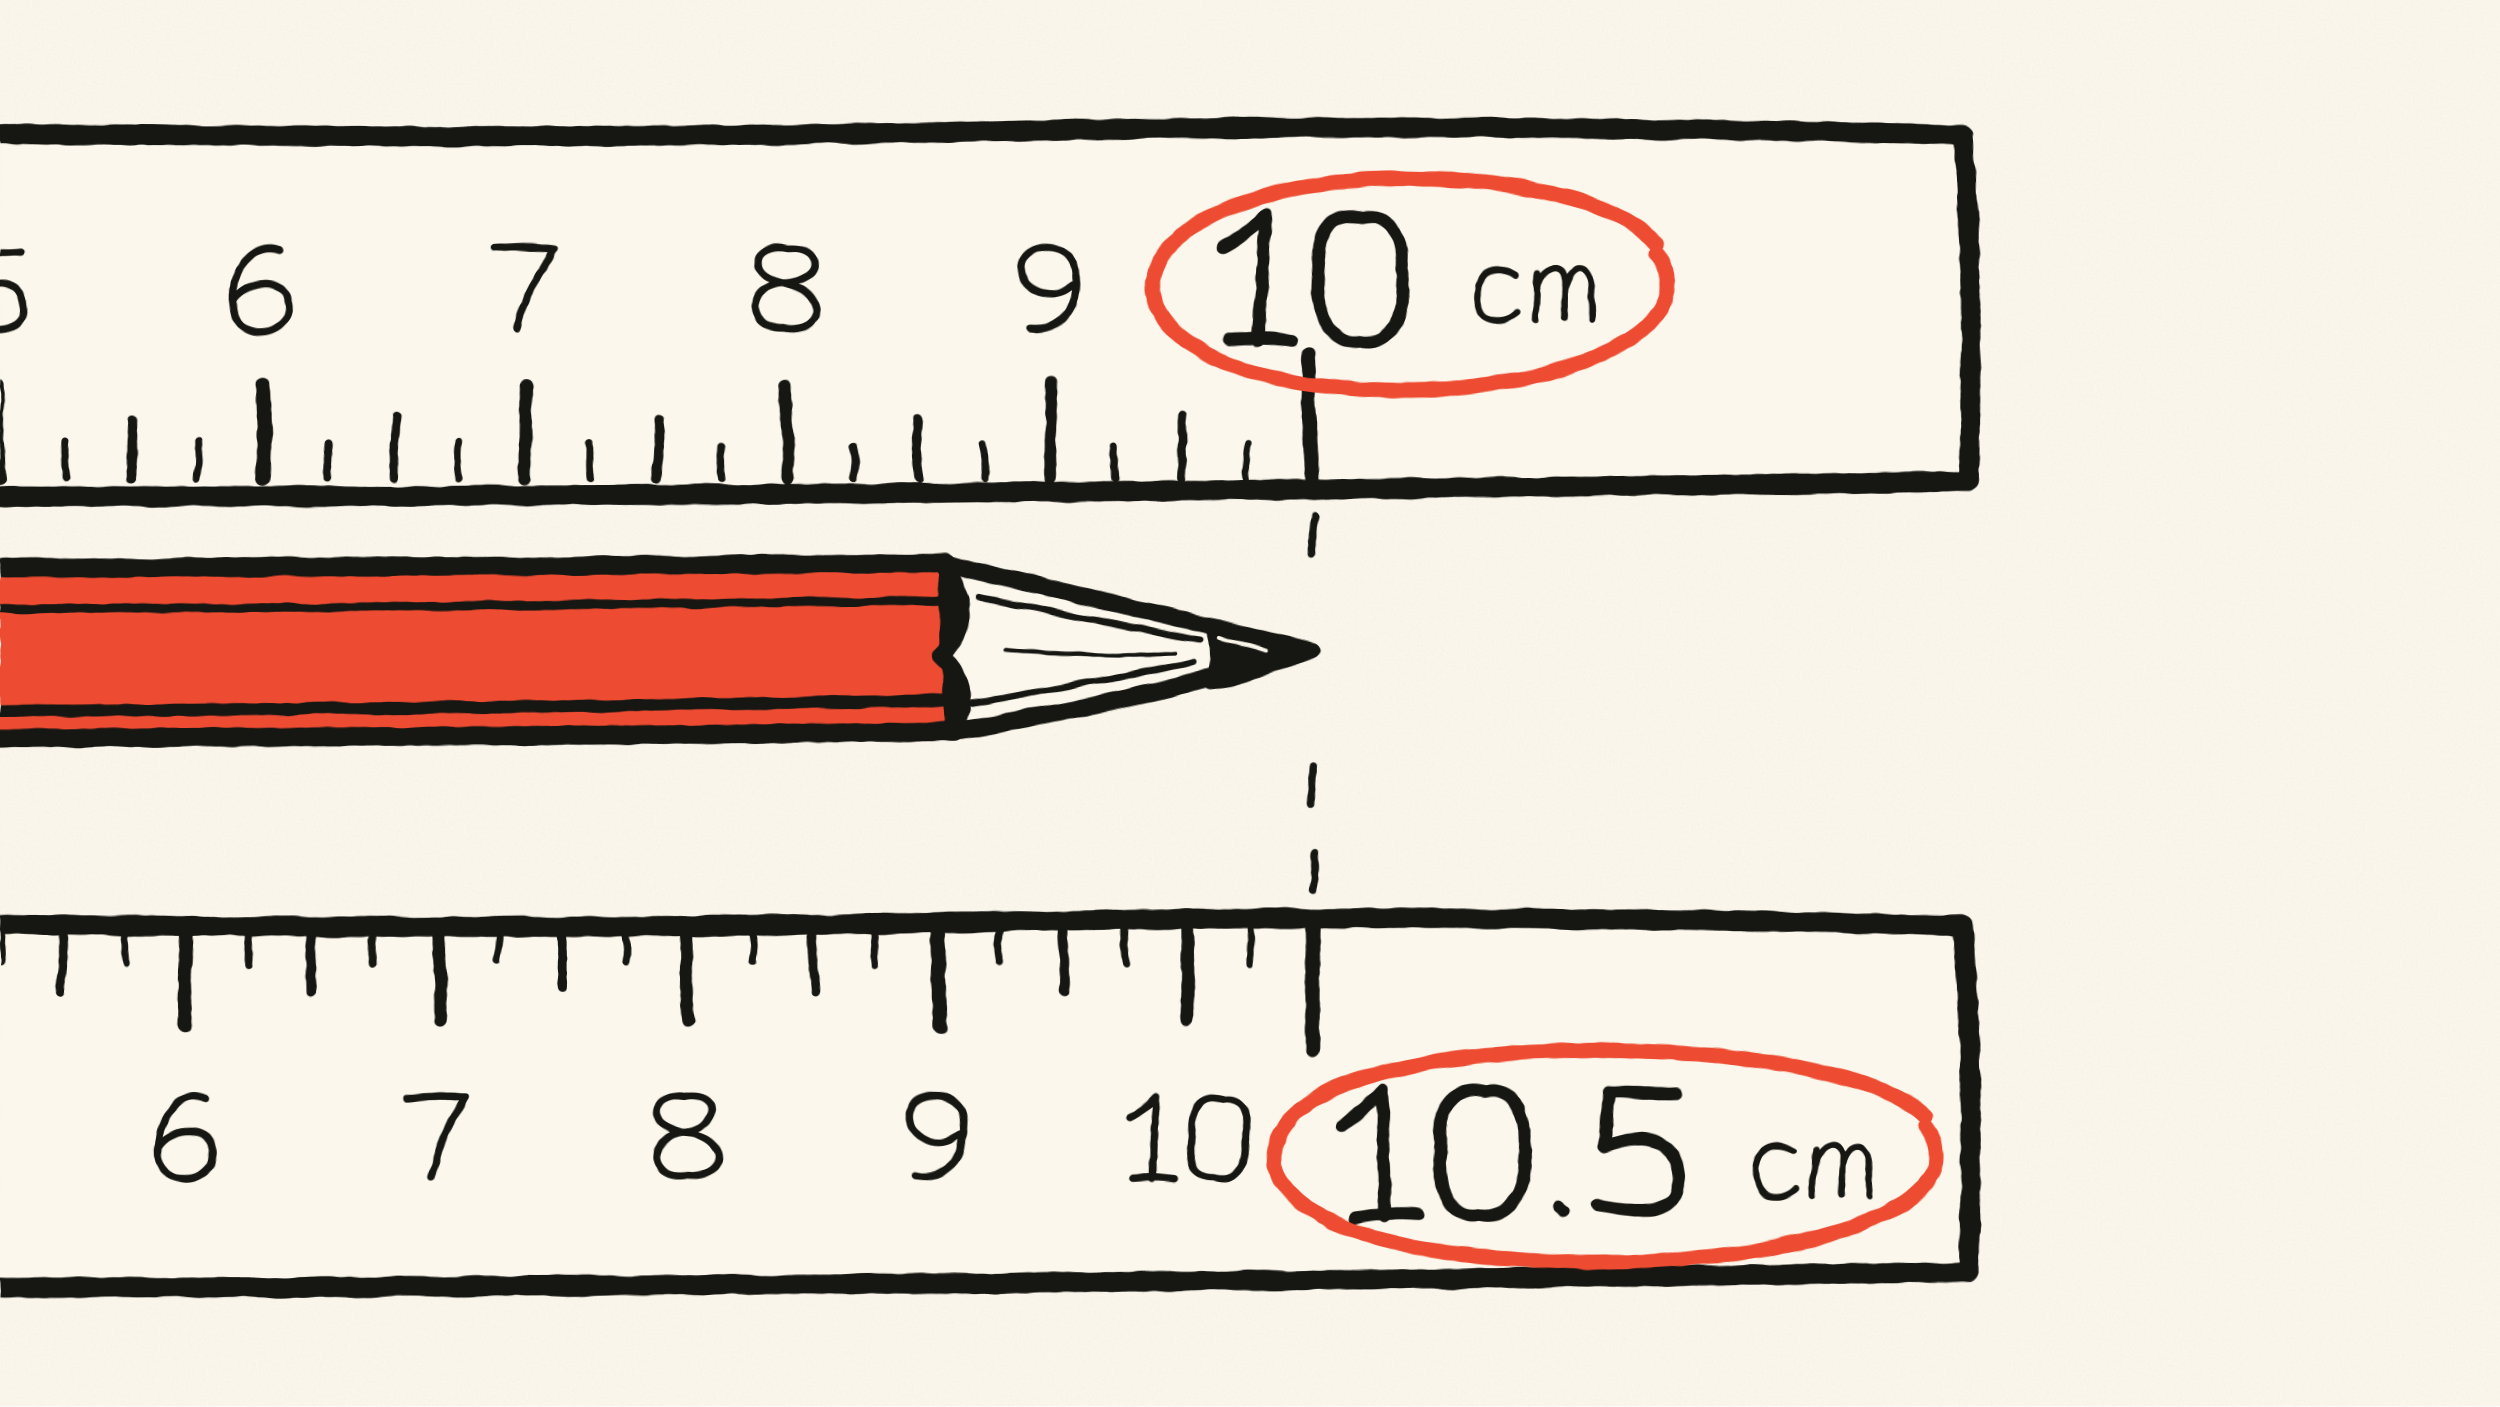
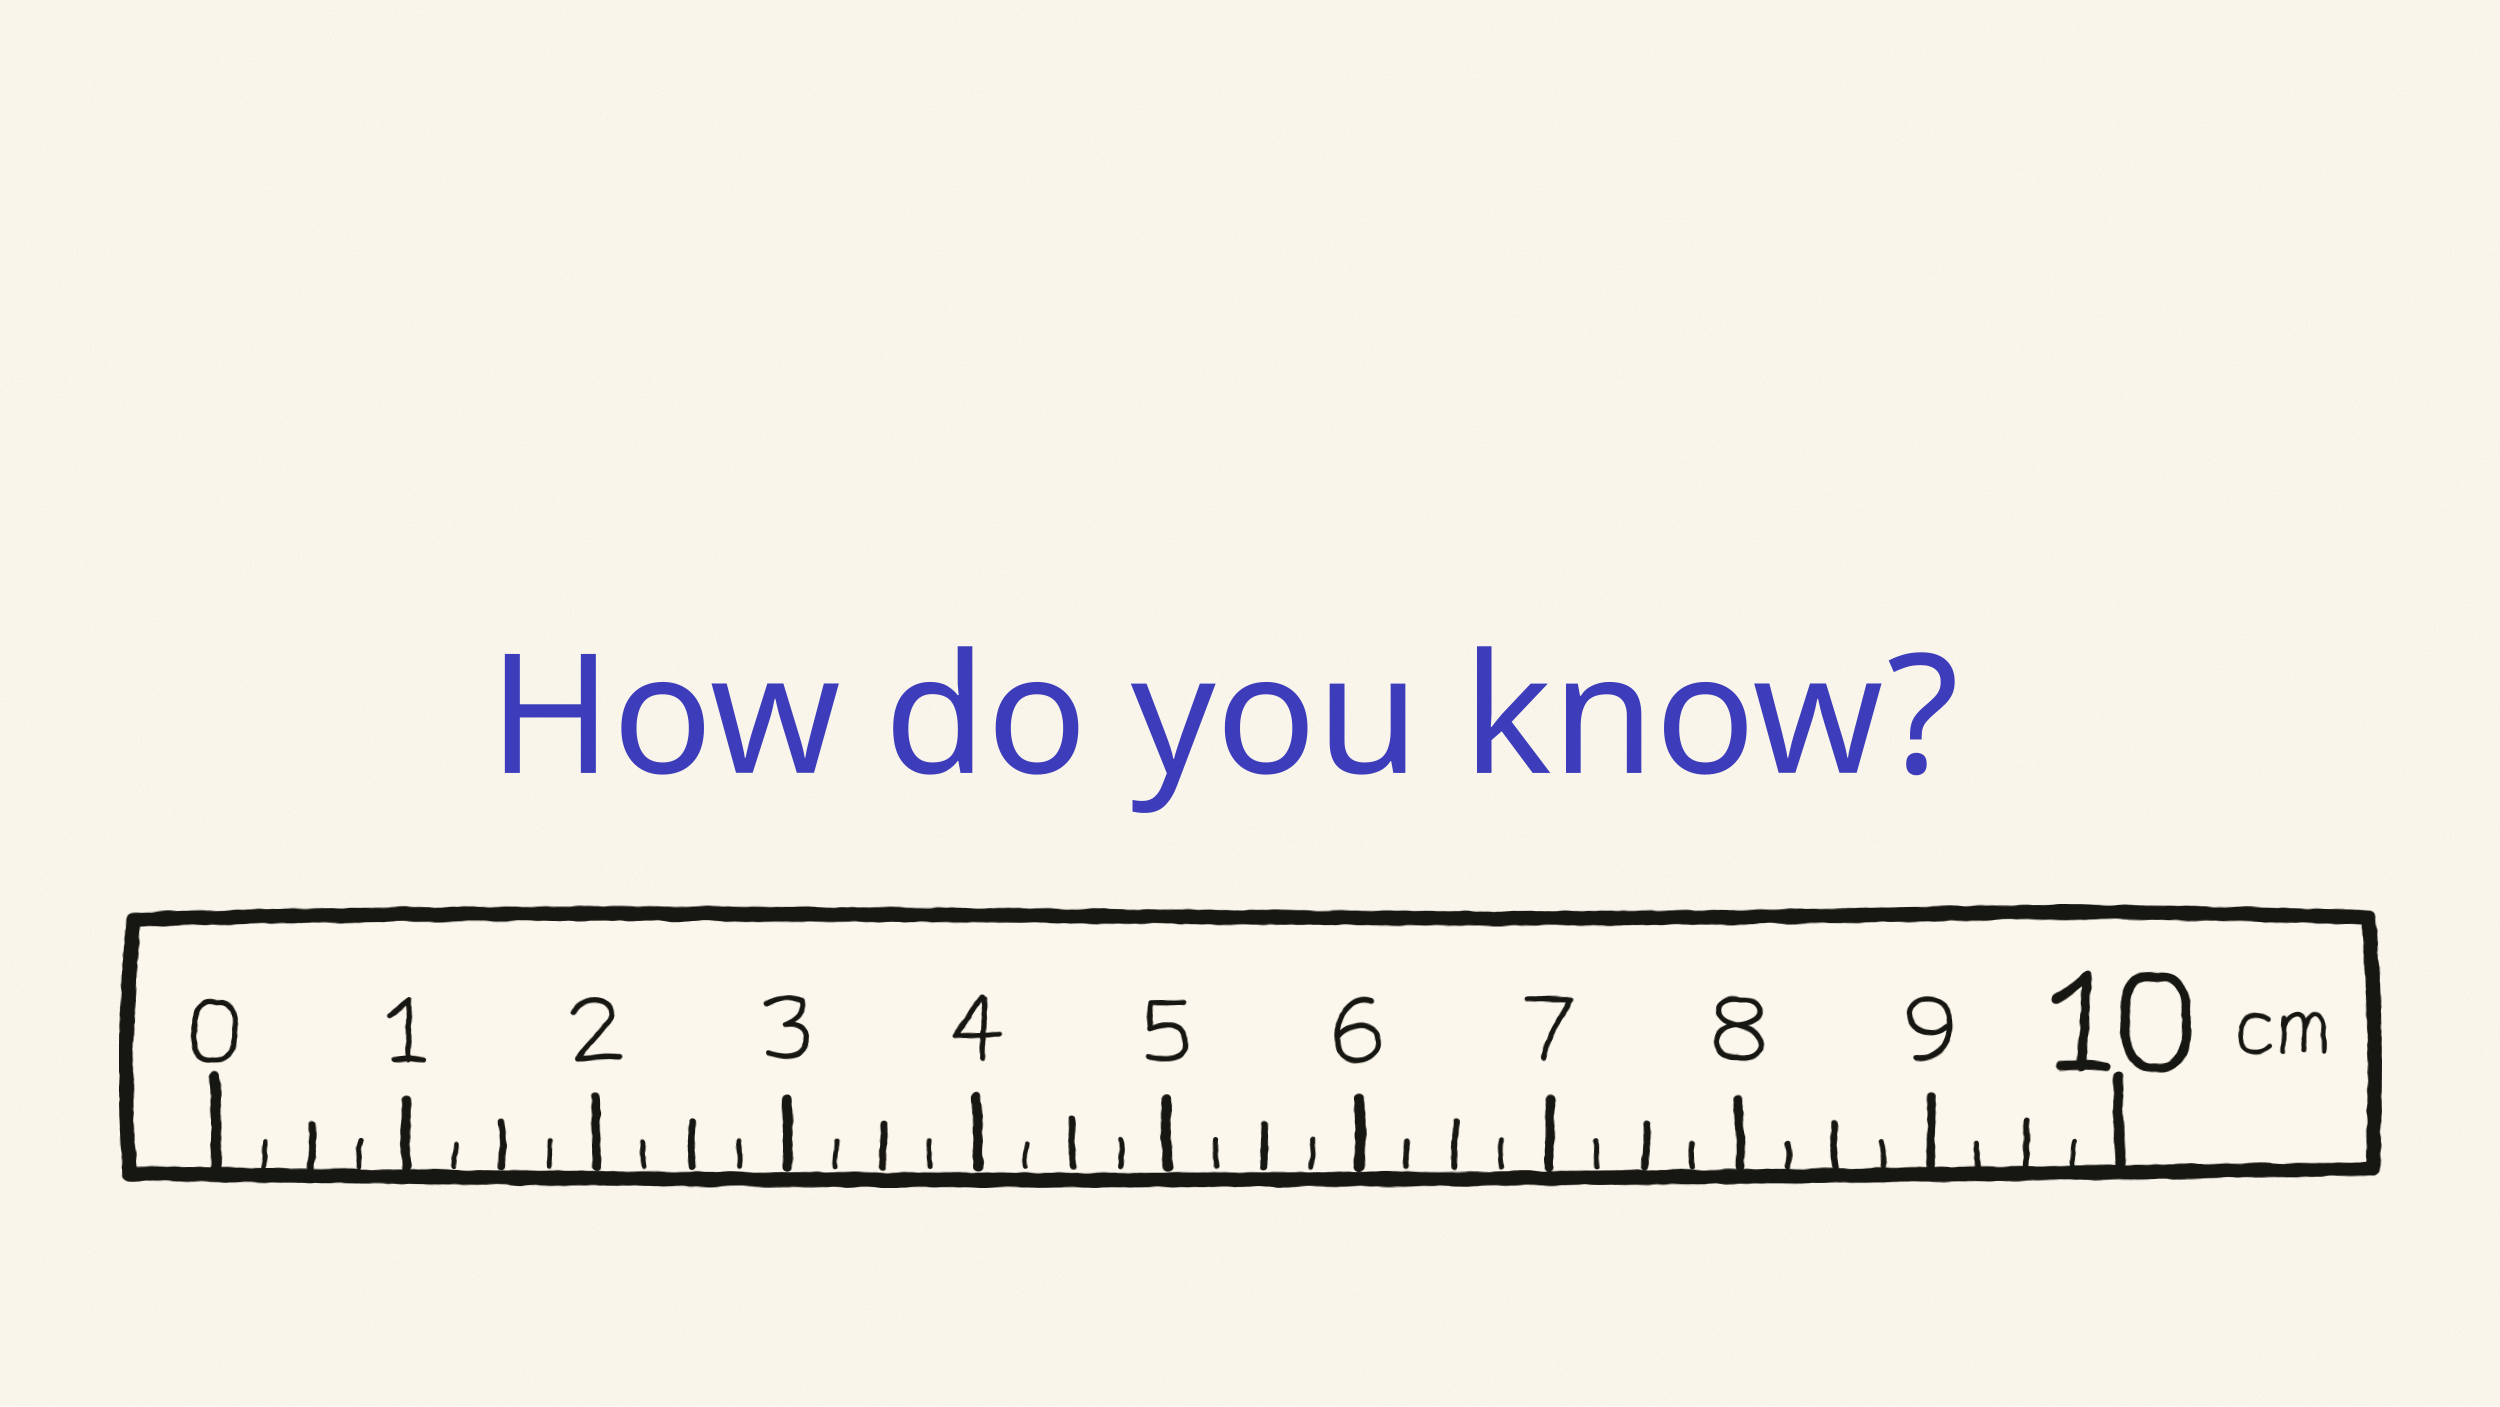
- <svg xmlns="http://www.w3.org/2000/svg" width="1440" height="810" viewBox="0 0 1440 810" role="img" aria-labelledby="title description">
-   <defs>
-     <filter id="paper-grain" x="0" y="0" width="100%" height="100%">
-       <feTurbulence type="fractalNoise" baseFrequency=".76" numOctaves="3" seed="17" stitchTiles="stitch" />
-       <feColorMatrix type="saturate" values="0" />
+ <svg xmlns="http://www.w3.org/2000/svg" width="1440" height="810" viewBox="0 0 1440 810" role="img" aria-labelledby="title description" version="1.1" id="svg76">
+   <defs id="defs2">
+     <filter id="paper-grain" x="0" y="0" width="1" height="1">
+       <feTurbulence type="fractalNoise" baseFrequency=".76" numOctaves="3" seed="17" stitchTiles="stitch" id="feTurbulence1" />
+       <feColorMatrix type="saturate" values="0" id="feColorMatrix1" />
    </filter>
-     <filter id="ink-edge" x="-3%" y="-5%" width="106%" height="110%">
-       <feTurbulence type="fractalNoise" baseFrequency=".075 .14" numOctaves="3" seed="9" result="noise" />
-       <feDisplacementMap in="SourceGraphic" in2="noise" scale="1.6" xChannelSelector="R" yChannelSelector="G" />
+     <filter id="ink-edge" x="-0.003" y="-0.027" width="1.006" height="1.054">
+       <feTurbulence type="fractalNoise" baseFrequency=".075 .14" numOctaves="3" seed="9" result="noise" id="feTurbulence2" />
+       <feDisplacementMap in="SourceGraphic" in2="noise" scale="1.6" xChannelSelector="R" yChannelSelector="G" id="feDisplacementMap2" />
    </filter>
  </defs>
-   <rect width="1440" height="810" fill="#fbf7ec" />
-   <rect width="1440" height="810" filter="url(#paper-grain)" opacity=".065" style="mix-blend-mode:multiply" />
-   <g id="illustration" transform="translate(-1242 -277) scale(1.8)" filter="url(#ink-edge)">
-     <g id="ruler-10" transform="translate(0 0)">
-       <path d="M234 198 C478 191 760 201 1001 196 Q1145 193 1318 197 Q1322 240 1320 308 C940 313 613 315 232 310 Q228 252 234 198 Z" fill="#fbf7ec" stroke="#161612" stroke-width="6.4" stroke-linecap="round" stroke-linejoin="round" />
-       <path d="M270.00,307.00 Q270.61,286.80 269.59,267.40" fill="none" stroke="#161612" stroke-width="4.627" stroke-linecap="round" stroke-linejoin="round" />
-       <path d="M291.00,307.00 Q291.62,300.50 291.90,295.89" fill="none" stroke="#161612" stroke-width="2.057" stroke-linecap="round" stroke-linejoin="round" />
-       <path d="M312.00,307.00 Q313.19,297.80 312.25,288.14" fill="none" stroke="#161612" stroke-width="3.182" stroke-linecap="round" stroke-linejoin="round" />
-       <path d="M333.00,307.00 Q332.17,302.40 333.97,295.47" fill="none" stroke="#161612" stroke-width="2.339" stroke-linecap="round" stroke-linejoin="round" />
-       <path d="M354.00,307.00 Q353.65,293.74 353.89,278.09" fill="none" stroke="#161612" stroke-width="4.218" stroke-linecap="round" stroke-linejoin="round" />
-       <path d="M375.00,307.00 Q375.21,303.01 376.09,296.94" fill="none" stroke="#161612" stroke-width="2.111" stroke-linecap="round" stroke-linejoin="round" />
-       <path d="M396.00,307.00 Q396.99,297.72 395.78,287.46" fill="none" stroke="#161612" stroke-width="2.963" stroke-linecap="round" stroke-linejoin="round" />
-       <path d="M417.00,307.00 Q417.19,301.46 417.47,295.54" fill="none" stroke="#161612" stroke-width="2.04" stroke-linecap="round" stroke-linejoin="round" />
-       <path d="M438.00,307.00 Q437.48,292.29 437.51,276.41" fill="none" stroke="#161612" stroke-width="3.778" stroke-linecap="round" stroke-linejoin="round" />
-       <path d="M459.00,307.00 Q458.42,302.25 458.09,296.25" fill="none" stroke="#161612" stroke-width="2.366" stroke-linecap="round" stroke-linejoin="round" />
-       <path d="M480.00,307.00 Q479.18,298.01 480.16,287.12" fill="none" stroke="#161612" stroke-width="2.987" stroke-linecap="round" stroke-linejoin="round" />
-       <path d="M501.00,307.00 Q501.51,302.46 500.26,295.29" fill="none" stroke="#161612" stroke-width="2.194" stroke-linecap="round" stroke-linejoin="round" />
-       <path d="M522.00,307.00 Q522.71,292.45 521.72,277.72" fill="none" stroke="#161612" stroke-width="4.368" stroke-linecap="round" stroke-linejoin="round" />
-       <path d="M543.00,307.00 Q542.96,301.35 543.84,295.79" fill="none" stroke="#161612" stroke-width="2.098" stroke-linecap="round" stroke-linejoin="round" />
-       <path d="M564.00,307.00 Q564.48,296.23 564.84,288.20" fill="none" stroke="#161612" stroke-width="3.069" stroke-linecap="round" stroke-linejoin="round" />
-       <path d="M585.00,307.00 Q584.15,301.04 584.34,295.30" fill="none" stroke="#161612" stroke-width="2.096" stroke-linecap="round" stroke-linejoin="round" />
-       <path d="M606.00,307.00 Q606.43,290.44 605.02,276.22" fill="none" stroke="#161612" stroke-width="4.315" stroke-linecap="round" stroke-linejoin="round" />
-       <path d="M627.00,307.00 Q626.07,302.66 627.88,296.96" fill="none" stroke="#161612" stroke-width="2" stroke-linecap="round" stroke-linejoin="round" />
-       <path d="M648.00,307.00 Q646.80,296.85 647.43,285.93" fill="none" stroke="#161612" stroke-width="2.914" stroke-linecap="round" stroke-linejoin="round" />
-       <path d="M669.00,307.00 Q670.30,299.77 668.90,294.97" fill="none" stroke="#161612" stroke-width="2.417" stroke-linecap="round" stroke-linejoin="round" />
-       <path d="M690.00,307.00 Q688.23,292.06 689.04,277.70" fill="none" stroke="#161612" stroke-width="4.468" stroke-linecap="round" stroke-linejoin="round" />
-       <path d="M711.00,307.00 Q710.09,299.93 710.79,295.00" fill="none" stroke="#161612" stroke-width="2.247" stroke-linecap="round" stroke-linejoin="round" />
-       <path d="M732.00,307.00 Q732.77,298.40 732.16,288.22" fill="none" stroke="#161612" stroke-width="3.116" stroke-linecap="round" stroke-linejoin="round" />
-       <path d="M753.00,307.00 Q753.81,301.61 753.65,294.79" fill="none" stroke="#161612" stroke-width="2.273" stroke-linecap="round" stroke-linejoin="round" />
-       <path d="M774.00,307.00 Q775.19,292.93 774.16,276.94" fill="none" stroke="#161612" stroke-width="4.719" stroke-linecap="round" stroke-linejoin="round" />
-       <path d="M795.00,307.00 Q794.18,301.73 795.47,296.02" fill="none" stroke="#161612" stroke-width="2.479" stroke-linecap="round" stroke-linejoin="round" />
-       <path d="M816.00,307.00 Q816.41,295.83 816.76,286.74" fill="none" stroke="#161612" stroke-width="2.706" stroke-linecap="round" stroke-linejoin="round" />
-       <path d="M837.00,307.00 Q835.45,299.91 836.57,295.12" fill="none" stroke="#161612" stroke-width="2.187" stroke-linecap="round" stroke-linejoin="round" />
-       <path d="M858.00,307.00 Q857.94,292.26 858.61,277.48" fill="none" stroke="#161612" stroke-width="3.971" stroke-linecap="round" stroke-linejoin="round" />
-       <path d="M879.00,307.00 Q878.95,301.97 878.51,295.49" fill="none" stroke="#161612" stroke-width="2.259" stroke-linecap="round" stroke-linejoin="round" />
-       <path d="M900.00,307.00 Q901.37,297.85 900.83,288.10" fill="none" stroke="#161612" stroke-width="3.124" stroke-linecap="round" stroke-linejoin="round" />
-       <path d="M921.00,307.00 Q920.16,302.59 920.63,296.66" fill="none" stroke="#161612" stroke-width="2.487" stroke-linecap="round" stroke-linejoin="round" />
-       <path d="M942.00,307.00 Q942.33,292.01 940.93,277.09" fill="none" stroke="#161612" stroke-width="3.835" stroke-linecap="round" stroke-linejoin="round" />
-       <path d="M963.00,307.00 Q964.26,302.13 962.92,297.14" fill="none" stroke="#161612" stroke-width="2.42" stroke-linecap="round" stroke-linejoin="round" />
-       <path d="M984.00,307.00 Q982.61,297.74 983.72,288.04" fill="none" stroke="#161612" stroke-width="2.912" stroke-linecap="round" stroke-linejoin="round" />
-       <path d="M1005.00,307.00 Q1006.22,302.10 1004.70,295.89" fill="none" stroke="#161612" stroke-width="2.336" stroke-linecap="round" stroke-linejoin="round" />
-       <path d="M1026.00,307.00 Q1026.02,291.32 1026.53,276.19" fill="none" stroke="#161612" stroke-width="3.708" stroke-linecap="round" stroke-linejoin="round" />
-       <path d="M1047.00,307.00 Q1046.37,300.52 1046.12,296.65" fill="none" stroke="#161612" stroke-width="2.35" stroke-linecap="round" stroke-linejoin="round" />
-       <path d="M1068.00,307.00 Q1068.20,297.17 1068.46,286.74" fill="none" stroke="#161612" stroke-width="2.639" stroke-linecap="round" stroke-linejoin="round" />
-       <path d="M1089.00,307.00 Q1088.10,301.38 1089.53,295.79" fill="none" stroke="#161612" stroke-width="2.039" stroke-linecap="round" stroke-linejoin="round" />
-       <path d="M1110.00,307.00 Q1108.20,287.66 1108.98,267.25" fill="none" stroke="#161612" stroke-width="4.459" stroke-linecap="round" stroke-linejoin="round" />
-       <g transform="translate(259.94 232.60) scale(0.875)" stroke="#161612" stroke-width="2.7" fill="none" stroke-linecap="round" stroke-linejoin="round">
-         <path transform="translate(0.00 0.32) rotate(1.26 10 15)" d="M12 2 C3 -1 0 8 1 16 C0 25 3 32 10 31 C18 33 22 24 21 14 C22 6 18 1 12 2 Z" />
-       </g>
-       <g transform="translate(344.81 232.39) scale(0.875)" stroke="#161612" stroke-width="2.7" fill="none" stroke-linecap="round" stroke-linejoin="round">
-         <path transform="translate(0.00 0.15) rotate(-0.31 10 15)" d="M2 9 Q7 6 12 1 L11 31 M4 31 Q12 30 19 31" />
-       </g>
-       <g transform="translate(427.06 232.86) scale(0.875)" stroke="#161612" stroke-width="2.7" fill="none" stroke-linecap="round" stroke-linejoin="round">
-         <path transform="translate(0.00 -0.14) rotate(-2.98 10 15)" d="M1 7 C5 -2 20 -1 20 8 C20 14 9 20 2 30 Q12 29 23 30" />
-       </g>
-       <g transform="translate(511.50 231.22) scale(0.875)" stroke="#161612" stroke-width="2.7" fill="none" stroke-linecap="round" stroke-linejoin="round">
-         <path transform="translate(0.00 0.28) rotate(-2.50 10 15)" d="M2 4 Q11 -1 20 3 Q22 11 11 15 Q23 15 21 24 Q18 34 2 29" />
-       </g>
-       <g transform="translate(595.06 231.14) scale(0.875)" stroke="#161612" stroke-width="2.7" fill="none" stroke-linecap="round" stroke-linejoin="round">
-         <path transform="translate(0.00 -0.27) rotate(0.12 10 15)" d="M15 1 L1 21 L23 20 M16 2 L15 32" />
-       </g>
-       <g transform="translate(679.06 232.77) scale(0.875)" stroke="#161612" stroke-width="2.7" fill="none" stroke-linecap="round" stroke-linejoin="round">
-         <path transform="translate(0.00 0.16) rotate(-1.23 10 15)" d="M20 2 L4 2 L3 15 Q20 9 21 22 Q22 33 2 29" />
-       </g>
-       <g transform="translate(763.06 232.30) scale(0.875)" stroke="#161612" stroke-width="2.7" fill="none" stroke-linecap="round" stroke-linejoin="round">
-         <path transform="translate(0.00 0.03) rotate(-1.91 10 15)" d="M19 2 C7 -2 0 14 2 24 C5 37 24 32 22 21 C21 12 7 12 2 20" />
-       </g>
-       <g transform="translate(847.06 231.94) scale(0.875)" stroke="#161612" stroke-width="2.7" fill="none" stroke-linecap="round" stroke-linejoin="round">
-         <path transform="translate(0.00 -0.45) rotate(1.56 10 15)" d="M1 2 Q12 1 23 2 Q14 15 10 31" />
-       </g>
-       <g transform="translate(931.06 231.83) scale(0.875)" stroke="#161612" stroke-width="2.7" fill="none" stroke-linecap="round" stroke-linejoin="round">
-         <path transform="translate(0.00 -0.31) rotate(2.83 10 15)" d="M11 15 C-4 12 0 0 12 2 C25 0 26 13 11 15 C-4 17 -1 33 12 31 C27 33 28 17 11 15 Z" />
-       </g>
-       <g transform="translate(1015.06 231.47) scale(0.875)" stroke="#161612" stroke-width="2.7" fill="none" stroke-linecap="round" stroke-linejoin="round">
-         <path transform="translate(0.00 0.33) rotate(-0.66 10 15)" d="M21 15 C14 22 1 18 2 8 C4 -2 23 -1 22 12 C23 24 16 32 5 31" />
-       </g>
-       <g transform="translate(1078.42 221.00) scale(1.3438)" stroke="#161612" stroke-width="3.0" fill="none" stroke-linecap="round" stroke-linejoin="round">
-         <path transform="translate(0.00 0.12) rotate(1.65 10 15)" d="M2 9 Q7 6 12 1 L11 31 M4 31 Q12 30 19 31" />
-         <path transform="translate(24.00 0.15) rotate(-2.89 10 15)" d="M12 2 C3 -1 0 8 1 16 C0 25 3 32 10 31 C18 33 22 24 21 14 C22 6 18 1 12 2 Z" />
-       </g>
-       <g transform="translate(1161.00 233.00) scale(0.7812)" stroke="#161612" stroke-width="2.6" fill="none" stroke-linecap="round" stroke-linejoin="round">
-         <path transform="translate(0.00 -0.44) rotate(1.45 10 15)" d="M18 12 C6 5 0 15 3 25 C5 32 13 32 19 27" />
-         <path transform="translate(25.00 -0.19) rotate(-0.54 10 15)" d="M1 30 L2 11 L2 17 C5 6 14 6 13 17 L13 29 M13 17 C16 6 24 7 24 18 L24 30" />
-       </g>
-       <path d="M1220 232 C1199 207 1104 203 1071 227 C1043 247 1067 272 1110 277 C1165 284 1218 269 1223 249 Q1225 241 1220 235" fill="none" stroke="#ee4c32" stroke-width="4.8" stroke-linecap="round" stroke-linejoin="round" />
+   <rect width="1440" height="810" fill="#fbf7ec" id="rect2" />
+   <rect width="1440" height="810" filter="url(#paper-grain)" opacity=".065" style="mix-blend-mode:multiply" id="rect3" />
+   <g id="ruler-10" transform="matrix(1.306477,0,0,1.306477,-228.4598,270.9508)" style="filter:url(#ink-edge)">
+     <path d="m 234,198 c 244,-7 526,3 767,-2 96,-2 102.778,-1.667 218.111,1 2.667,28.667 3.333,65.667 2,111 C 841.111,313 613,315 232,310 c -2.667,-38.667 -2,-76 2,-112 z" fill="#fbf7ec" stroke="#161612" stroke-width="6.4" stroke-linecap="round" stroke-linejoin="round" id="path3" />
+     <path d="m 270,307 q 0.61,-20.2 -0.41,-39.6" fill="none" stroke="#161612" stroke-width="4.627" stroke-linecap="round" stroke-linejoin="round" id="path4" />
+     <path d="m 291,307 q 0.62,-6.5 0.9,-11.11" fill="none" stroke="#161612" stroke-width="2.057" stroke-linecap="round" stroke-linejoin="round" id="path5" />
+     <path d="m 312,307 q 1.19,-9.2 0.25,-18.86" fill="none" stroke="#161612" stroke-width="3.182" stroke-linecap="round" stroke-linejoin="round" id="path6" />
+     <path d="m 333,307 q -0.83,-4.6 0.97,-11.53" fill="none" stroke="#161612" stroke-width="2.339" stroke-linecap="round" stroke-linejoin="round" id="path7" />
+     <path d="m 354,307 q -0.35,-13.26 -0.11,-28.91" fill="none" stroke="#161612" stroke-width="4.218" stroke-linecap="round" stroke-linejoin="round" id="path8" />
+     <path d="m 375,307 q 0.21,-3.99 1.09,-10.06" fill="none" stroke="#161612" stroke-width="2.111" stroke-linecap="round" stroke-linejoin="round" id="path9" />
+     <path d="m 396,307 q 0.99,-9.28 -0.22,-19.54" fill="none" stroke="#161612" stroke-width="2.963" stroke-linecap="round" stroke-linejoin="round" id="path10" />
+     <path d="m 417,307 q 0.19,-5.54 0.47,-11.46" fill="none" stroke="#161612" stroke-width="2.04" stroke-linecap="round" stroke-linejoin="round" id="path11" />
+     <path d="m 438,307 q -0.52,-14.71 -0.49,-30.59" fill="none" stroke="#161612" stroke-width="3.778" stroke-linecap="round" stroke-linejoin="round" id="path12" />
+     <path d="m 459,307 q -0.58,-4.75 -0.91,-10.75" fill="none" stroke="#161612" stroke-width="2.366" stroke-linecap="round" stroke-linejoin="round" id="path13" />
+     <path d="m 480,307 q -0.82,-8.99 0.16,-19.88" fill="none" stroke="#161612" stroke-width="2.987" stroke-linecap="round" stroke-linejoin="round" id="path14" />
+     <path d="m 501,307 q 0.51,-4.54 -0.74,-11.71" fill="none" stroke="#161612" stroke-width="2.194" stroke-linecap="round" stroke-linejoin="round" id="path15" />
+     <path d="m 522,307 q 0.71,-14.55 -0.28,-29.28" fill="none" stroke="#161612" stroke-width="4.368" stroke-linecap="round" stroke-linejoin="round" id="path16" />
+     <path d="m 543,307 q -0.04,-5.65 0.84,-11.21" fill="none" stroke="#161612" stroke-width="2.098" stroke-linecap="round" stroke-linejoin="round" id="path17" />
+     <path d="m 564,307 q 0.48,-10.77 0.84,-18.8" fill="none" stroke="#161612" stroke-width="3.069" stroke-linecap="round" stroke-linejoin="round" id="path18" />
+     <path d="m 585,307 q -0.85,-5.96 -0.66,-11.7" fill="none" stroke="#161612" stroke-width="2.096" stroke-linecap="round" stroke-linejoin="round" id="path19" />
+     <path d="m 606,307 q 0.43,-16.56 -0.98,-30.78" fill="none" stroke="#161612" stroke-width="4.315" stroke-linecap="round" stroke-linejoin="round" id="path20" />
+     <path d="m 627,307 q -0.93,-4.34 0.88,-10.04" fill="none" stroke="#161612" stroke-width="2" stroke-linecap="round" stroke-linejoin="round" id="path21" />
+     <path d="m 648,307 q -1.2,-10.15 -0.57,-21.07" fill="none" stroke="#161612" stroke-width="2.914" stroke-linecap="round" stroke-linejoin="round" id="path22" />
+     <path d="m 669,307 q 1.3,-7.23 -0.1,-12.03" fill="none" stroke="#161612" stroke-width="2.417" stroke-linecap="round" stroke-linejoin="round" id="path23" />
+     <path d="m 690,307 q -1.77,-14.94 -0.96,-29.3" fill="none" stroke="#161612" stroke-width="4.468" stroke-linecap="round" stroke-linejoin="round" id="path24" />
+     <path d="m 711,307 q -0.91,-7.07 -0.21,-12" fill="none" stroke="#161612" stroke-width="2.247" stroke-linecap="round" stroke-linejoin="round" id="path25" />
+     <path d="m 732,307 q 0.77,-8.6 0.16,-18.78" fill="none" stroke="#161612" stroke-width="3.116" stroke-linecap="round" stroke-linejoin="round" id="path26" />
+     <path d="m 753,307 q 0.81,-5.39 0.65,-12.21" fill="none" stroke="#161612" stroke-width="2.273" stroke-linecap="round" stroke-linejoin="round" id="path27" />
+     <path d="m 774,307 q 1.19,-14.07 0.16,-30.06" fill="none" stroke="#161612" stroke-width="4.719" stroke-linecap="round" stroke-linejoin="round" id="path28" />
+     <path d="m 795,307 q -0.82,-5.27 0.47,-10.98" fill="none" stroke="#161612" stroke-width="2.479" stroke-linecap="round" stroke-linejoin="round" id="path29" />
+     <path d="m 816,307 q 0.41,-11.17 0.76,-20.26" fill="none" stroke="#161612" stroke-width="2.706" stroke-linecap="round" stroke-linejoin="round" id="path30" />
+     <path d="m 837,307 q -1.55,-7.09 -0.43,-11.88" fill="none" stroke="#161612" stroke-width="2.187" stroke-linecap="round" stroke-linejoin="round" id="path31" />
+     <path d="m 858,307 q -0.06,-14.74 0.61,-29.52" fill="none" stroke="#161612" stroke-width="3.971" stroke-linecap="round" stroke-linejoin="round" id="path32" />
+     <path d="m 879,307 q -0.05,-5.03 -0.49,-11.51" fill="none" stroke="#161612" stroke-width="2.259" stroke-linecap="round" stroke-linejoin="round" id="path33" />
+     <path d="m 900,307 q 1.37,-9.15 0.83,-18.9" fill="none" stroke="#161612" stroke-width="3.124" stroke-linecap="round" stroke-linejoin="round" id="path34" />
+     <path d="m 921,307 q -0.84,-4.41 -0.37,-10.34" fill="none" stroke="#161612" stroke-width="2.487" stroke-linecap="round" stroke-linejoin="round" id="path35" />
+     <path d="m 942,307 q 0.33,-14.99 -1.07,-29.91" fill="none" stroke="#161612" stroke-width="3.835" stroke-linecap="round" stroke-linejoin="round" id="path36" />
+     <path d="m 963,307 q 1.26,-4.87 -0.08,-9.86" fill="none" stroke="#161612" stroke-width="2.42" stroke-linecap="round" stroke-linejoin="round" id="path37" />
+     <path d="m 984,307 q -1.39,-9.26 -0.28,-18.96" fill="none" stroke="#161612" stroke-width="2.912" stroke-linecap="round" stroke-linejoin="round" id="path38" />
+     <path d="m 1005,307 q 1.22,-4.9 -0.3,-11.11" fill="none" stroke="#161612" stroke-width="2.336" stroke-linecap="round" stroke-linejoin="round" id="path39" />
+     <path d="m 1026,307 q 0.02,-15.68 0.53,-30.81" fill="none" stroke="#161612" stroke-width="3.708" stroke-linecap="round" stroke-linejoin="round" id="path40" />
+     <path d="m 1047,307 q -0.63,-6.48 -0.88,-10.35" fill="none" stroke="#161612" stroke-width="2.35" stroke-linecap="round" stroke-linejoin="round" id="path41" />
+     <path d="m 1068,307 q 0.2,-9.83 0.46,-20.26" fill="none" stroke="#161612" stroke-width="2.639" stroke-linecap="round" stroke-linejoin="round" id="path42" />
+     <path d="m 1089,307 q -0.9,-5.62 0.53,-11.21" fill="none" stroke="#161612" stroke-width="2.039" stroke-linecap="round" stroke-linejoin="round" id="path43" />
+     <path d="m 1110,307 q -1.8,-19.34 -1.02,-39.75" fill="none" stroke="#161612" stroke-width="4.459" stroke-linecap="round" stroke-linejoin="round" id="path44" />
+     <g transform="matrix(0.875,0,0,0.875,259.94,232.6)" stroke="#161612" stroke-width="2.7" fill="none" stroke-linecap="round" stroke-linejoin="round" id="g45">
+       <path transform="rotate(1.26,-4.550723,15.16)" d="M 12,2 C 3,-1 0,8 1,16 0,25 3,32 10,31 18,33 22,24 21,14 22,6 18,1 12,2 Z" id="path45" />
    </g>
-     <g id="ruler-10.5" transform="translate(0 -70)">
-       <path d="M234 521 C478 514 760 524 1001 519 Q1145 516 1318 520 Q1322 563 1320 631 C940 636 613 638 232 633 Q228 575 234 521 Z" fill="#fbf7ec" stroke="#161612" stroke-width="6.4" stroke-linecap="round" stroke-linejoin="round" />
-       <path d="M270.00,521.00 Q270.78,539.65 270.85,560.20" fill="none" stroke="#161612" stroke-width="4.024" stroke-linecap="round" stroke-linejoin="round" />
-       <path d="M290.00,521.00 Q289.44,524.73 290.50,531.03" fill="none" stroke="#161612" stroke-width="2.196" stroke-linecap="round" stroke-linejoin="round" />
-       <path d="M310.00,521.00 Q310.48,531.48 310.67,541.66" fill="none" stroke="#161612" stroke-width="2.913" stroke-linecap="round" stroke-linejoin="round" />
-       <path d="M330.00,521.00 Q331.32,525.91 330.03,530.85" fill="none" stroke="#161612" stroke-width="2.385" stroke-linecap="round" stroke-linejoin="round" />
-       <path d="M350.00,521.00 Q349.04,537.40 349.76,551.72" fill="none" stroke="#161612" stroke-width="4.439" stroke-linecap="round" stroke-linejoin="round" />
-       <path d="M370.00,521.00 Q369.21,525.88 369.26,530.71" fill="none" stroke="#161612" stroke-width="2.288" stroke-linecap="round" stroke-linejoin="round" />
-       <path d="M390.00,521.00 Q389.74,529.87 389.33,540.12" fill="none" stroke="#161612" stroke-width="2.943" stroke-linecap="round" stroke-linejoin="round" />
-       <path d="M410.00,521.00 Q409.90,526.88 409.93,533.02" fill="none" stroke="#161612" stroke-width="2.084" stroke-linecap="round" stroke-linejoin="round" />
-       <path d="M430.00,521.00 Q431.03,536.34 430.90,552.24" fill="none" stroke="#161612" stroke-width="4.76" stroke-linecap="round" stroke-linejoin="round" />
-       <path d="M450.00,521.00 Q450.50,526.34 449.53,531.71" fill="none" stroke="#161612" stroke-width="2.07" stroke-linecap="round" stroke-linejoin="round" />
-       <path d="M470.00,521.00 Q470.94,530.52 470.78,541.30" fill="none" stroke="#161612" stroke-width="3.107" stroke-linecap="round" stroke-linejoin="round" />
-       <path d="M490.00,521.00 Q490.48,526.50 490.20,531.82" fill="none" stroke="#161612" stroke-width="2.227" stroke-linecap="round" stroke-linejoin="round" />
-       <path d="M510.00,521.00 Q510.30,535.79 510.91,551.08" fill="none" stroke="#161612" stroke-width="4.7" stroke-linecap="round" stroke-linejoin="round" />
-       <path d="M530.00,521.00 Q530.36,524.91 530.18,531.39" fill="none" stroke="#161612" stroke-width="2.18" stroke-linecap="round" stroke-linejoin="round" />
-       <path d="M550.00,521.00 Q551.03,530.73 549.62,539.78" fill="none" stroke="#161612" stroke-width="2.699" stroke-linecap="round" stroke-linejoin="round" />
-       <path d="M570.00,521.00 Q569.41,525.85 568.92,532.77" fill="none" stroke="#161612" stroke-width="2.159" stroke-linecap="round" stroke-linejoin="round" />
-       <path d="M590.00,521.00 Q590.27,536.68 589.73,551.99" fill="none" stroke="#161612" stroke-width="3.819" stroke-linecap="round" stroke-linejoin="round" />
-       <path d="M610.00,521.00 Q609.11,525.47 610.31,531.37" fill="none" stroke="#161612" stroke-width="2.183" stroke-linecap="round" stroke-linejoin="round" />
-       <path d="M630.00,521.00 Q631.27,531.10 630.15,541.92" fill="none" stroke="#161612" stroke-width="2.892" stroke-linecap="round" stroke-linejoin="round" />
-       <path d="M650.00,521.00 Q648.75,527.26 649.70,533.28" fill="none" stroke="#161612" stroke-width="2.482" stroke-linecap="round" stroke-linejoin="round" />
-       <path d="M670.00,521.00 Q669.51,535.89 669.44,550.61" fill="none" stroke="#161612" stroke-width="3.861" stroke-linecap="round" stroke-linejoin="round" />
-       <path d="M690.00,521.00 Q691.04,525.57 690.01,531.56" fill="none" stroke="#161612" stroke-width="2.32" stroke-linecap="round" stroke-linejoin="round" />
-       <path d="M710.00,521.00 Q710.57,532.40 709.34,541.47" fill="none" stroke="#161612" stroke-width="2.758" stroke-linecap="round" stroke-linejoin="round" />
-       <path d="M730.00,521.00 Q729.48,527.11 730.59,532.08" fill="none" stroke="#161612" stroke-width="2.161" stroke-linecap="round" stroke-linejoin="round" />
-       <path d="M750.00,521.00 Q748.53,535.42 749.38,552.05" fill="none" stroke="#161612" stroke-width="4.376" stroke-linecap="round" stroke-linejoin="round" />
-       <path d="M770.00,521.00 Q769.48,527.26 769.36,532.72" fill="none" stroke="#161612" stroke-width="2.429" stroke-linecap="round" stroke-linejoin="round" />
-       <path d="M790.00,521.00 Q788.82,529.87 789.60,541.53" fill="none" stroke="#161612" stroke-width="3.097" stroke-linecap="round" stroke-linejoin="round" />
-       <path d="M810.00,521.00 Q808.57,525.91 809.30,532.80" fill="none" stroke="#161612" stroke-width="2.313" stroke-linecap="round" stroke-linejoin="round" />
-       <path d="M830.00,521.00 Q831.15,536.97 831.01,550.43" fill="none" stroke="#161612" stroke-width="3.911" stroke-linecap="round" stroke-linejoin="round" />
-       <path d="M850.00,521.00 Q849.57,527.46 848.92,531.50" fill="none" stroke="#161612" stroke-width="2.198" stroke-linecap="round" stroke-linejoin="round" />
-       <path d="M870.00,521.00 Q870.04,531.44 869.99,539.92" fill="none" stroke="#161612" stroke-width="2.876" stroke-linecap="round" stroke-linejoin="round" />
-       <path d="M890.00,521.00 Q891.15,525.04 890.38,531.83" fill="none" stroke="#161612" stroke-width="2.459" stroke-linecap="round" stroke-linejoin="round" />
-       <path d="M910.00,521.00 Q908.98,536.25 910.23,550.31" fill="none" stroke="#161612" stroke-width="3.939" stroke-linecap="round" stroke-linejoin="round" />
-       <path d="M930.00,521.00 Q931.68,525.25 931.02,531.60" fill="none" stroke="#161612" stroke-width="2.249" stroke-linecap="round" stroke-linejoin="round" />
-       <path d="M950.00,521.00 Q949.24,529.98 951.06,541.36" fill="none" stroke="#161612" stroke-width="2.805" stroke-linecap="round" stroke-linejoin="round" />
-       <path d="M970.00,521.00 Q970.36,526.09 969.79,532.72" fill="none" stroke="#161612" stroke-width="2.192" stroke-linecap="round" stroke-linejoin="round" />
-       <path d="M990.00,521.00 Q990.15,535.20 990.95,552.08" fill="none" stroke="#161612" stroke-width="4.657" stroke-linecap="round" stroke-linejoin="round" />
-       <path d="M1010.00,521.00 Q1008.62,525.63 1009.59,531.69" fill="none" stroke="#161612" stroke-width="2.398" stroke-linecap="round" stroke-linejoin="round" />
-       <path d="M1030.00,521.00 Q1030.77,532.04 1030.36,540.91" fill="none" stroke="#161612" stroke-width="3.068" stroke-linecap="round" stroke-linejoin="round" />
-       <path d="M1050.00,521.00 Q1049.16,527.07 1050.28,532.09" fill="none" stroke="#161612" stroke-width="2.396" stroke-linecap="round" stroke-linejoin="round" />
-       <path d="M1070.00,521.00 Q1070.16,535.73 1069.74,550.02" fill="none" stroke="#161612" stroke-width="4.034" stroke-linecap="round" stroke-linejoin="round" />
-       <path d="M1090.00,521.00 Q1090.76,526.29 1089.74,532.86" fill="none" stroke="#161612" stroke-width="2.119" stroke-linecap="round" stroke-linejoin="round" />
-       <path d="M1110.00,521.00 Q1109.98,540.60 1110.09,560.00" fill="none" stroke="#161612" stroke-width="4.573" stroke-linecap="round" stroke-linejoin="round" />
-       <g transform="translate(259.94 574.90) scale(0.875)" stroke="#161612" stroke-width="2.7" fill="none" stroke-linecap="round" stroke-linejoin="round">
-         <path transform="translate(0.00 -0.44) rotate(2.52 10 15)" d="M12 2 C3 -1 0 8 1 16 C0 25 3 32 10 31 C18 33 22 24 21 14 C22 6 18 1 12 2 Z" />
-       </g>
-       <g transform="translate(340.81 573.53) scale(0.875)" stroke="#161612" stroke-width="2.7" fill="none" stroke-linecap="round" stroke-linejoin="round">
-         <path transform="translate(0.00 0.31) rotate(-1.43 10 15)" d="M2 9 Q7 6 12 1 L11 31 M4 31 Q12 30 19 31" />
-       </g>
-       <g transform="translate(419.06 574.31) scale(0.875)" stroke="#161612" stroke-width="2.7" fill="none" stroke-linecap="round" stroke-linejoin="round">
-         <path transform="translate(0.00 -0.39) rotate(-0.53 10 15)" d="M1 7 C5 -2 20 -1 20 8 C20 14 9 20 2 30 Q12 29 23 30" />
-       </g>
-       <g transform="translate(499.50 573.52) scale(0.875)" stroke="#161612" stroke-width="2.7" fill="none" stroke-linecap="round" stroke-linejoin="round">
-         <path transform="translate(0.00 0.38) rotate(-2.09 10 15)" d="M2 4 Q11 -1 20 3 Q22 11 11 15 Q23 15 21 24 Q18 34 2 29" />
-       </g>
-       <g transform="translate(579.06 573.68) scale(0.875)" stroke="#161612" stroke-width="2.7" fill="none" stroke-linecap="round" stroke-linejoin="round">
-         <path transform="translate(0.00 -0.19) rotate(-2.43 10 15)" d="M15 1 L1 21 L23 20 M16 2 L15 32" />
-       </g>
-       <g transform="translate(659.06 573.28) scale(0.875)" stroke="#161612" stroke-width="2.7" fill="none" stroke-linecap="round" stroke-linejoin="round">
-         <path transform="translate(0.00 0.19) rotate(0.25 10 15)" d="M20 2 L4 2 L3 15 Q20 9 21 22 Q22 33 2 29" />
-       </g>
-       <g transform="translate(739.06 573.26) scale(0.875)" stroke="#161612" stroke-width="2.7" fill="none" stroke-linecap="round" stroke-linejoin="round">
-         <path transform="translate(0.00 0.26) rotate(1.53 10 15)" d="M19 2 C7 -2 0 14 2 24 C5 37 24 32 22 21 C21 12 7 12 2 20" />
-       </g>
-       <g transform="translate(819.06 573.62) scale(0.875)" stroke="#161612" stroke-width="2.7" fill="none" stroke-linecap="round" stroke-linejoin="round">
-         <path transform="translate(0.00 -0.26) rotate(-1.05 10 15)" d="M1 2 Q12 1 23 2 Q14 15 10 31" />
-       </g>
-       <g transform="translate(899.06 573.48) scale(0.875)" stroke="#161612" stroke-width="2.7" fill="none" stroke-linecap="round" stroke-linejoin="round">
-         <path transform="translate(0.00 -0.49) rotate(-2.50 10 15)" d="M11 15 C-4 12 0 0 12 2 C25 0 26 13 11 15 C-4 17 -1 33 12 31 C27 33 28 17 11 15 Z" />
-       </g>
-       <g transform="translate(979.06 573.49) scale(0.875)" stroke="#161612" stroke-width="2.7" fill="none" stroke-linecap="round" stroke-linejoin="round">
-         <path transform="translate(0.00 -0.23) rotate(1.75 10 15)" d="M21 15 C14 22 1 18 2 8 C4 -2 23 -1 22 12 C23 24 16 32 5 31" />
-       </g>
-       <g transform="translate(1049.44 574.18) scale(0.875)" stroke="#161612" stroke-width="2.7" fill="none" stroke-linecap="round" stroke-linejoin="round">
-         <path transform="translate(0.00 -0.16) rotate(1.64 10 15)" d="M2 9 Q7 6 12 1 L11 31 M4 31 Q12 30 19 31" />
-         <path transform="translate(24.00 -0.37) rotate(2.91 10 15)" d="M12 2 C3 -1 0 8 1 16 C0 25 3 32 10 31 C18 33 22 24 21 14 C22 6 18 1 12 2 Z" />
-       </g>
-       <g transform="translate(1117.22 571.00) scale(1.3438)" stroke="#161612" stroke-width="3.0" fill="none" stroke-linecap="round" stroke-linejoin="round">
-         <path transform="translate(0.00 0.38) rotate(-2.98 10 15)" d="M2 9 Q7 6 12 1 L11 31 M4 31 Q12 30 19 31" />
-         <path transform="translate(24.00 -0.09) rotate(-0.99 10 15)" d="M12 2 C3 -1 0 8 1 16 C0 25 3 32 10 31 C18 33 22 24 21 14 C22 6 18 1 12 2 Z" />
-         <path transform="translate(50.00 -0.01) rotate(-1.19 10 15)" d="M3 29 L4 30" />
-         <path transform="translate(61.00 -0.19) rotate(1.32 10 15)" d="M20 2 L4 2 L3 15 Q20 9 21 22 Q22 33 2 29" />
-       </g>
-       <g transform="translate(1250.00 583.00) scale(0.7812)" stroke="#161612" stroke-width="2.6" fill="none" stroke-linecap="round" stroke-linejoin="round">
-         <path transform="translate(0.00 0.02) rotate(-0.49 10 15)" d="M18 12 C6 5 0 15 3 25 C5 32 13 32 19 27" />
-         <path transform="translate(25.00 0.46) rotate(2.00 10 15)" d="M1 30 L2 11 L2 17 C5 6 14 6 13 17 L13 29 M13 17 C16 6 24 7 24 18 L24 30" />
-       </g>
-       <path d="M1306 581 C1281 556 1146 552 1110 576 C1081 596 1105 621 1164 626 C1239 633 1302 618 1309 598 Q1311 590 1306 584" fill="none" stroke="#ee4c32" stroke-width="4.8" stroke-linecap="round" stroke-linejoin="round" />
+     <g transform="matrix(0.875,0,0,0.875,344.81,232.39)" stroke="#161612" stroke-width="2.7" fill="none" stroke-linecap="round" stroke-linejoin="round" id="g46">
+       <path transform="rotate(-0.31,37.7237,15.075)" d="M 2,9 Q 7,6 12,1 l -1,30 m -7,0 q 8,-1 15,0" id="path46" />
    </g>
-     <g id="alignment-marks">
-       <path d="M269.41,319.00 Q268.56,325.84 270.12,331.00" fill="none" stroke="#161612" stroke-width="2.4" stroke-linecap="round" stroke-linejoin="round" />
-       <path d="M270.24,399.00 Q270.30,403.86 269.98,411.00" fill="none" stroke="#161612" stroke-width="2.4" stroke-linecap="round" stroke-linejoin="round" />
-       <path d="M270.19,427.00 Q270.97,432.02 269.50,439.00" fill="none" stroke="#161612" stroke-width="2.4" stroke-linecap="round" stroke-linejoin="round" />
-       <path d="M1110.59,319.00 Q1109.88,324.82 1109.58,331.00" fill="none" stroke="#161612" stroke-width="2.4" stroke-linecap="round" stroke-linejoin="round" />
-       <path d="M1110.20,399.00 Q1110.30,404.12 1109.45,411.00" fill="none" stroke="#161612" stroke-width="2.4" stroke-linecap="round" stroke-linejoin="round" />
-       <path d="M1110.52,427.00 Q1111.51,432.91 1110.36,439.00" fill="none" stroke="#161612" stroke-width="2.4" stroke-linecap="round" stroke-linejoin="round" />
+     <g transform="matrix(0.875,0,0,0.875,427.06,232.86)" stroke="#161612" stroke-width="2.7" fill="none" stroke-linecap="round" stroke-linejoin="round" id="g47">
+       <path transform="rotate(-2.98,7.308859,14.93)" d="M 1,7 C 5,-2 20,-1 20,8 20,14 9,20 2,30 q 10,-1 21,0" id="path47" />
    </g>
-     <g id="pencil" transform="translate(0 -35)">
-       <path d="M307 370 Q282 367 274 379 Q267 394 273 413 Q279 425 307 423 Z" fill="#fbf7ec" stroke="#161612" stroke-width="5.8" stroke-linecap="round" stroke-linejoin="round" />
-       <path d="M280 383 Q276 396 281 411" fill="none" stroke="#161612" stroke-width="2.7" stroke-linecap="round" stroke-linejoin="round" />
-       <path d="M301 370 L346 371 L346 424 L301 423 Q305 396 301 370 Z" fill="#fbf7ec" stroke="#161612" stroke-width="5.1" stroke-linecap="round" stroke-linejoin="round" />
-       <path d="M311 373 Q315 396 311 420 M336 374 Q337 398 335 421" fill="none" stroke="#161612" stroke-width="3.0" stroke-linecap="round" stroke-linejoin="round" />
-       <path d="M313.00,379.00 Q322.02,377.83 333.00,378.63" fill="none" stroke="#161612" stroke-width="2.595" stroke-linecap="round" stroke-linejoin="round" />
-       <path d="M313.00,386.00 Q323.88,386.10 333.00,386.59" fill="none" stroke="#161612" stroke-width="2.656" stroke-linecap="round" stroke-linejoin="round" />
-       <path d="M313.00,393.00 Q322.63,391.89 333.00,393.57" fill="none" stroke="#161612" stroke-width="2.031" stroke-linecap="round" stroke-linejoin="round" />
-       <path d="M313.00,400.00 Q323.73,400.42 333.00,400.77" fill="none" stroke="#161612" stroke-width="2.016" stroke-linecap="round" stroke-linejoin="round" />
-       <path d="M313.00,407.00 Q322.47,406.30 333.00,408.27" fill="none" stroke="#161612" stroke-width="1.868" stroke-linecap="round" stroke-linejoin="round" />
-       <path d="M313.00,414.00 Q323.63,414.33 333.00,412.92" fill="none" stroke="#161612" stroke-width="2.73" stroke-linecap="round" stroke-linejoin="round" />
-       <path d="M313.00,421.00 Q322.65,421.73 333.00,421.26" fill="none" stroke="#161612" stroke-width="2.082" stroke-linecap="round" stroke-linejoin="round" />
-       <path d="M344 370 Q647 372 993 369 L995 423 Q654 427 344 423 Z" fill="#ee4c32" stroke="#161612" stroke-width="6.0" stroke-linecap="round" stroke-linejoin="round" />
-       <path d="M348 382 Q654 386 991 381" fill="none" stroke="#161612" stroke-width="2.8" stroke-linecap="round" stroke-linejoin="round" />
-       <path d="M347 415 Q652 419 992 413" fill="none" stroke="#161612" stroke-width="3.9" stroke-linecap="round" stroke-linejoin="round" />
-       <path d="M991 369 Q1047 382 1110 397 Q1047 415 994 423 Q1003 410 991 399 Q1004 385 991 369 Z" fill="#fbf7ec" stroke="#161612" stroke-width="5.6" stroke-linecap="round" stroke-linejoin="round" />
-       <path d="M1003 380 L1074 394 M1001 414 L1072 401" fill="none" stroke="#161612" stroke-width="2.1" stroke-linecap="round" stroke-linejoin="round" />
-       <path d="M1012 397 Q1041 399 1066 398" fill="none" stroke="#161612" stroke-width="1.4" stroke-linecap="round" stroke-linejoin="round" />
-       <path d="M1076 388 Q1091 393 1110 397 Q1095 405 1077 408 Q1081 398 1076 388 Z" fill="#161612" stroke="#161612" stroke-width="3.2" stroke-linecap="round" stroke-linejoin="round" />
-       <path d="M1080 393 L1095 397" fill="none" stroke="#fbf7ec" stroke-width="1.2" stroke-linecap="round" stroke-linejoin="round" />
+     <g transform="matrix(0.875,0,0,0.875,511.5,231.22)" stroke="#161612" stroke-width="2.7" fill="none" stroke-linecap="round" stroke-linejoin="round" id="g48">
+       <path transform="rotate(-2.5,16.41611,15.14)" d="m 2,4 q 9,-5 18,-1 2,8 -9,12 12,0 10,9 -3,10 -19,5" id="path48" />
+     </g>
+     <g transform="matrix(0.875,0,0,0.875,595.06,231.14)" stroke="#161612" stroke-width="2.7" fill="none" stroke-linecap="round" stroke-linejoin="round" id="g49">
+       <path transform="rotate(0.12,138.9155,14.865)" d="M 15,1 1,21 23,20 M 16,2 15,32" id="path49" />
+     </g>
+     <g transform="matrix(0.875,0,0,0.875,679.06,232.77)" stroke="#161612" stroke-width="2.7" fill="none" stroke-linecap="round" stroke-linejoin="round" id="g50">
+       <path transform="rotate(-1.23,17.45282,15.08)" d="M 20,2 H 4 L 3,15 q 17,-6 18,7 1,11 -19,7" id="path50" />
+     </g>
+     <g transform="matrix(0.875,0,0,0.875,763.06,232.3)" stroke="#161612" stroke-width="2.7" fill="none" stroke-linecap="round" stroke-linejoin="round" id="g51">
+       <path transform="rotate(-1.91,10.89985,15.015)" d="M 19,2 C 7,-2 0,14 2,24 5,37 24,32 22,21 21,12 7,12 2,20" id="path51" />
+     </g>
+     <g transform="matrix(0.875,0,0,0.875,847.06,231.94)" stroke="#161612" stroke-width="2.7" fill="none" stroke-linecap="round" stroke-linejoin="round" id="g52">
+       <path transform="rotate(1.56,26.52661,14.775)" d="M 1,2 Q 12,1 23,2 14,15 10,31" id="path52" />
+     </g>
+     <g transform="matrix(0.875,0,0,0.875,931.06,231.83)" stroke="#161612" stroke-width="2.7" fill="none" stroke-linecap="round" stroke-linejoin="round" id="g53">
+       <path transform="rotate(2.83,16.27494,14.845)" d="M 11,15 C -4,12 0,0 12,2 25,0 26,13 11,15 -4,17 -1,33 12,31 27,33 28,17 11,15 Z" id="path53" />
+     </g>
+     <g transform="matrix(0.875,0,0,0.875,1015.06,231.47)" stroke="#161612" stroke-width="2.7" fill="none" stroke-linecap="round" stroke-linejoin="round" id="g54">
+       <path transform="rotate(-0.66,38.64757,15.165)" d="M 21,15 C 14,22 1,18 2,8 4,-2 23,-1 22,12 23,24 16,32 5,31" id="path54" />
+     </g>
+     <g transform="matrix(1.3438,0,0,1.3438,1078.42,221)" stroke="#161612" stroke-width="3" fill="none" stroke-linecap="round" stroke-linejoin="round" id="g56">
+       <path transform="rotate(1.65,5.833322,15.06)" d="M 2,9 Q 7,6 12,1 l -1,30 m -7,0 q 8,-1 15,0" id="path55" />
+       <path transform="rotate(-2.89,24.9732,-460.6368)" d="M 12,2 C 3,-1 0,8 1,16 0,25 3,32 10,31 18,33 22,24 21,14 22,6 18,1 12,2 Z" id="path56" />
+     </g>
+     <g transform="matrix(0.7812,0,0,0.7812,1161,233)" stroke="#161612" stroke-width="2.6" fill="none" stroke-linecap="round" stroke-linejoin="round" id="g58">
+       <path transform="rotate(1.45,27.38538,14.78)" d="M 18,12 C 6,5 0,15 3,25 c 2,7 10,7 16,2" id="path57" />
+       <path transform="rotate(-0.54,2.340523,-2637.658)" d="M 1,30 2,11 v 6 C 5,6 14,6 13,17 V 29 M 13,17 C 16,6 24,7 24,18 v 12" id="path58" />
    </g>
  </g>
+   <text xml:space="preserve" style="font-size:96px;font-family:'Biro Script US Plus';-inkscape-font-specification:'Biro Script US Plus';writing-mode:lr-tb;direction:ltr;fill:#e3dbdb;fill-opacity:0.731;stroke:#42c247;stroke-width:2;stroke-linecap:round;stroke-linejoin:round" x="281.478" y="445.217" id="text76">
+     <tspan id="tspan76" x="281.478" y="445.217" style="font-style:normal;font-variant:normal;font-weight:normal;font-stretch:normal;font-family:Bookerly;-inkscape-font-specification:Bookerly;fill:#3d3dbc;fill-opacity:1;stroke:none">How do you know?</tspan>
+   </text>
</svg>
